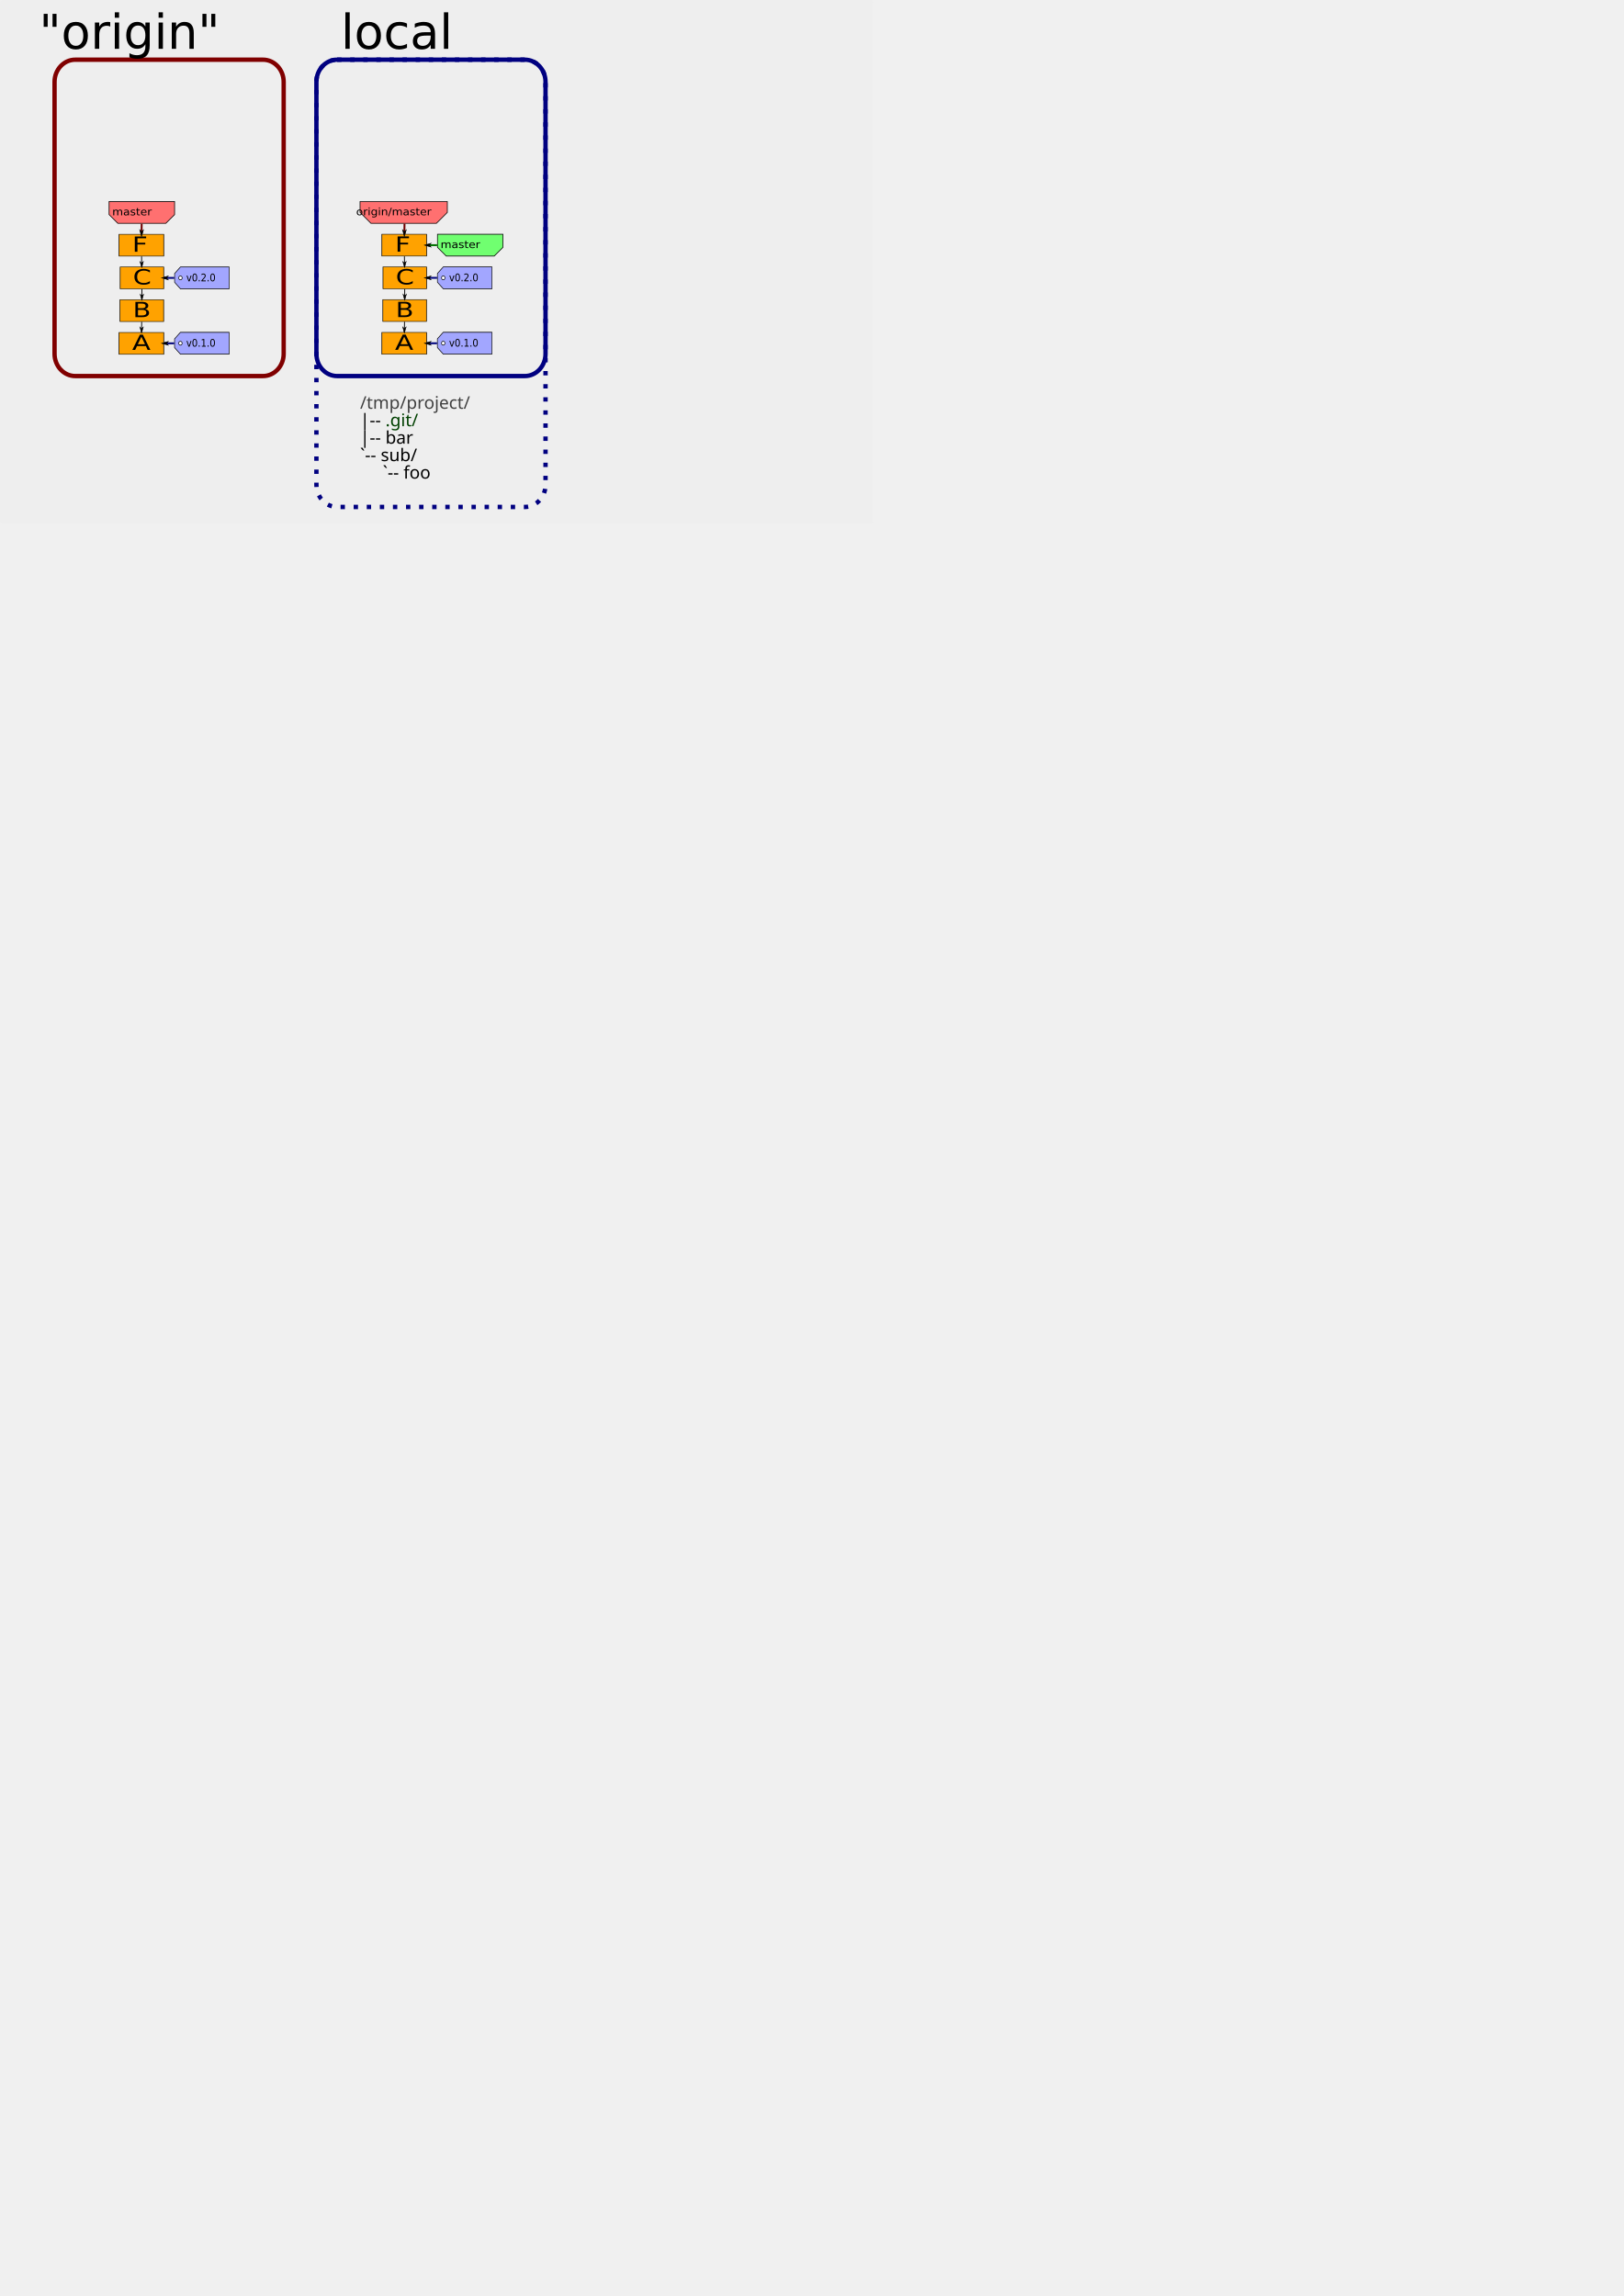
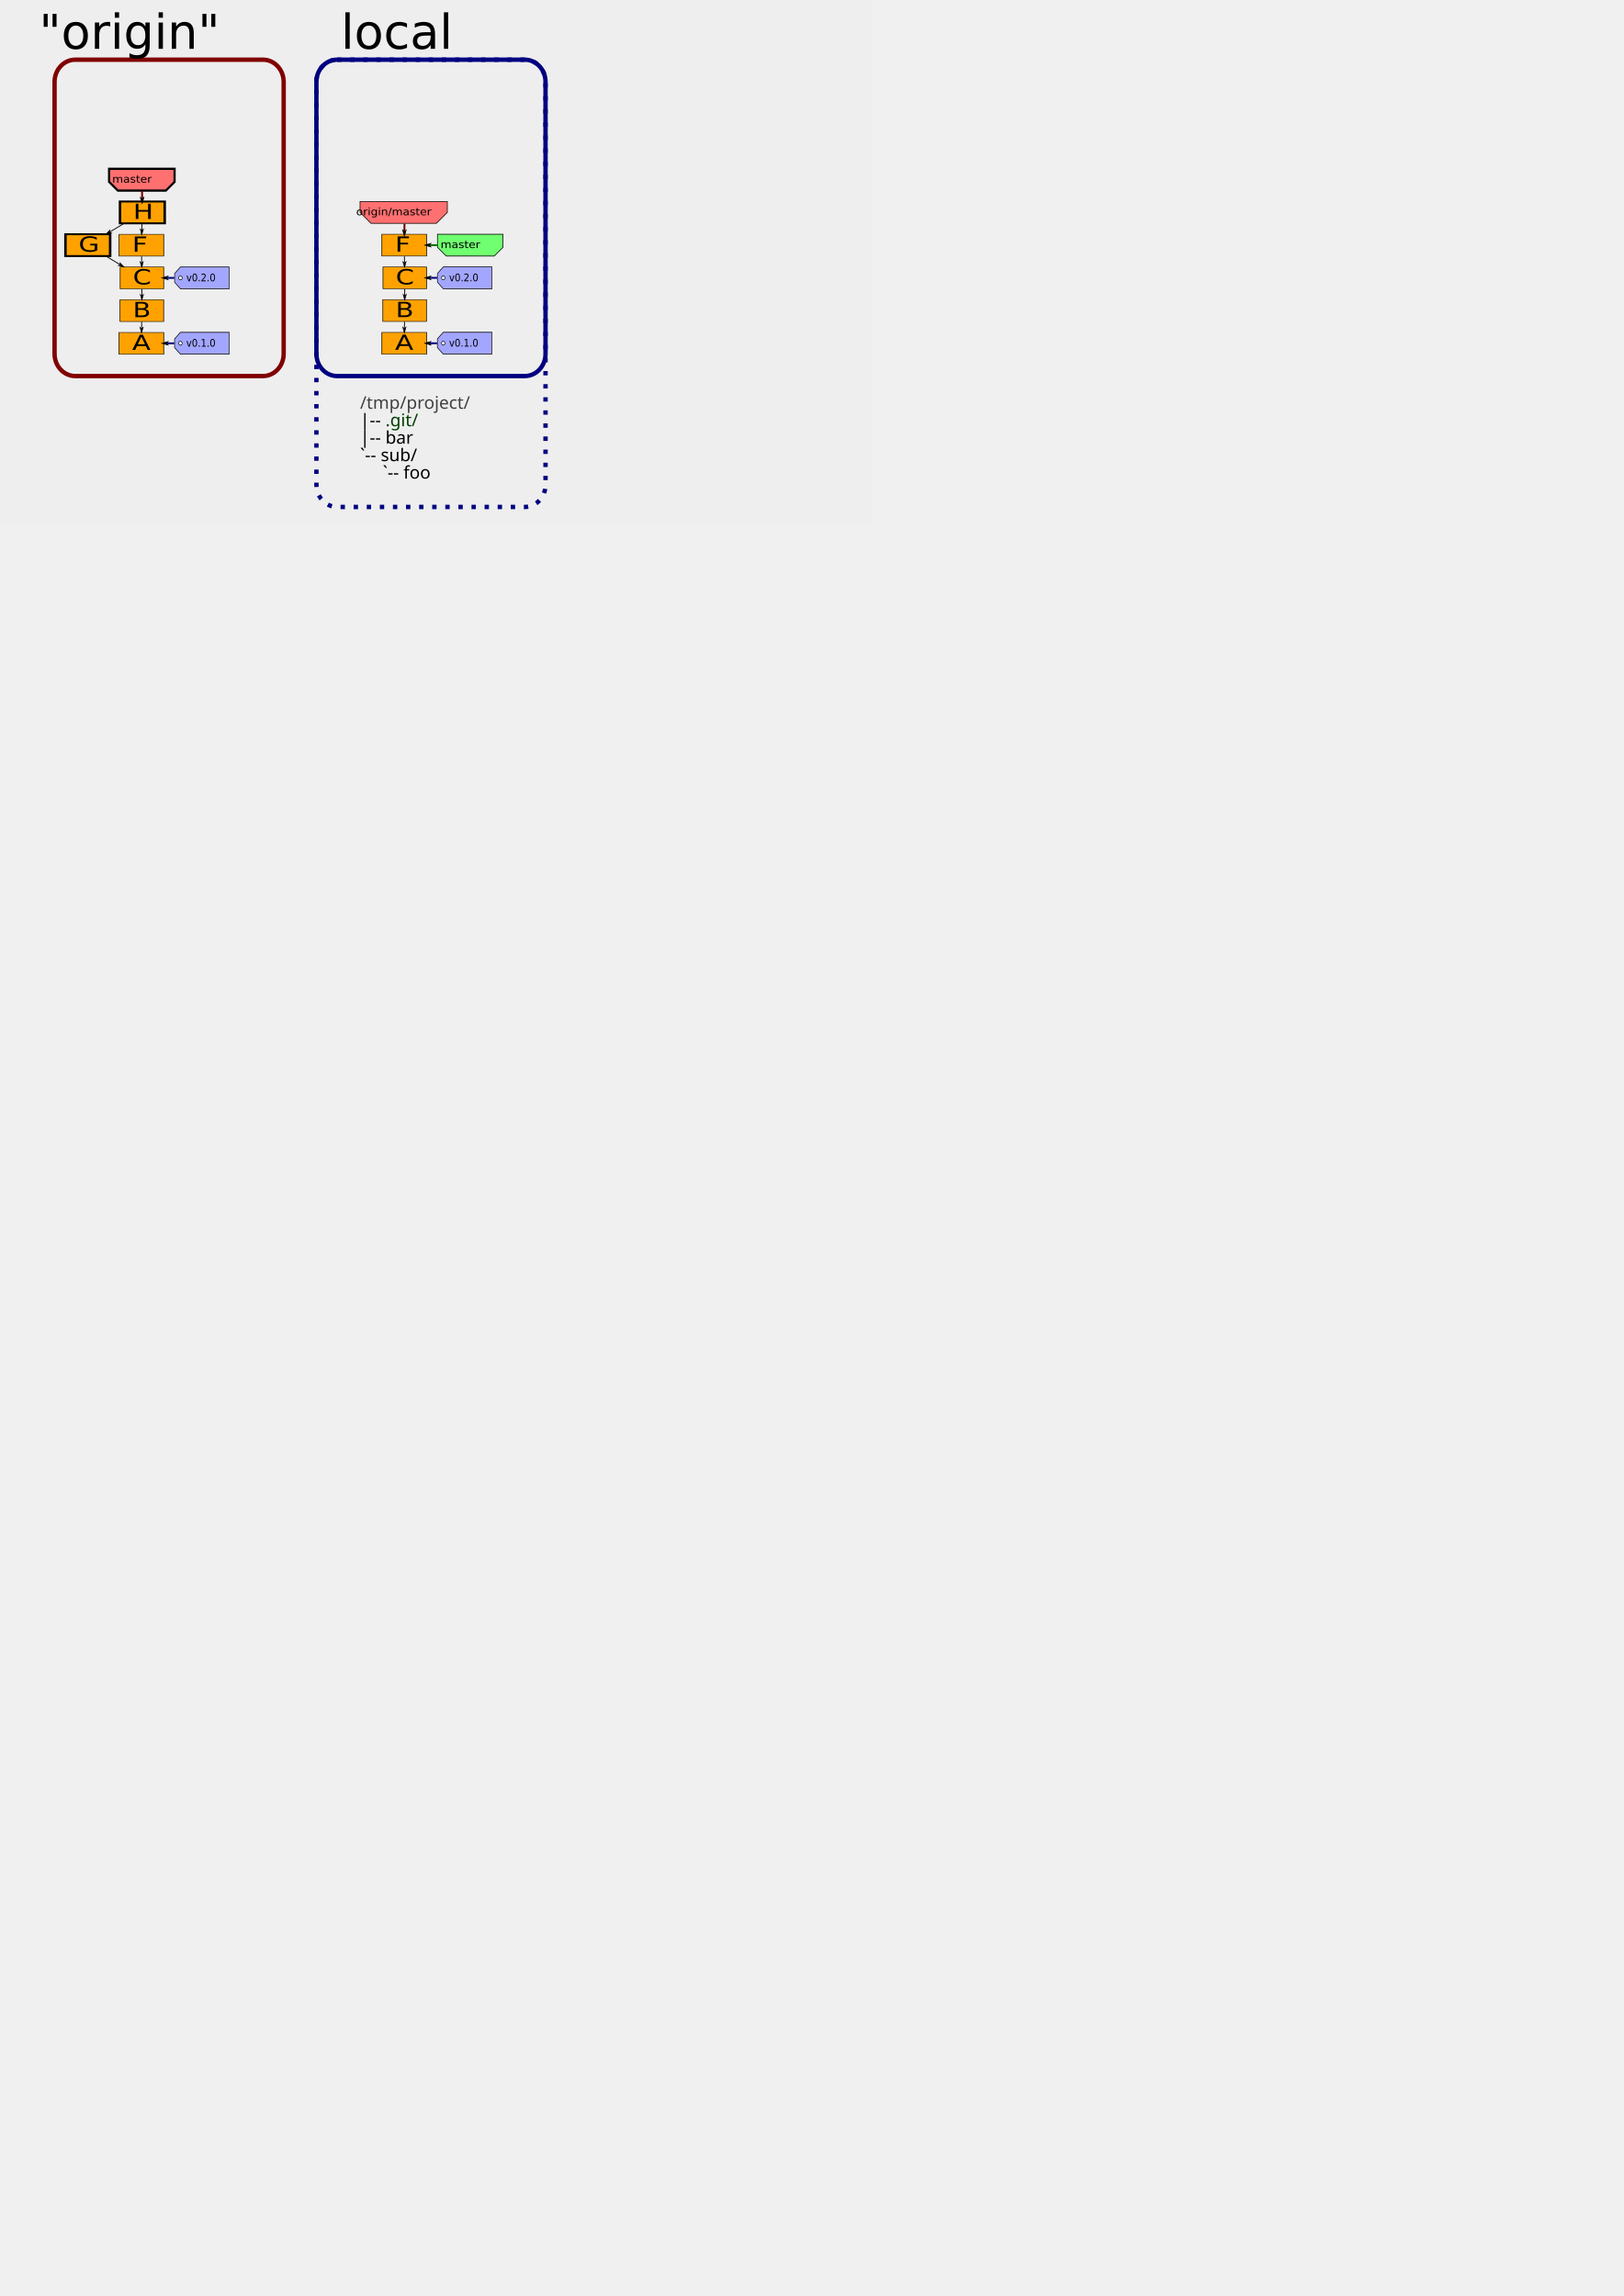
<svg xmlns="http://www.w3.org/2000/svg" width="744.094" height="1052.362" id="svg1317">
  <defs id="defs1319">
    <marker orient="auto" refY="0.0" refX="0.0" id="Arrow1Sstart" style="overflow:visible">
      <path id="path4028" d="M 0.0,0.0 L 5.0,-5.0 L -12.5,0.0 L 5.0,5.0 L 0.0,0.0 z " style="fill-rule:evenodd;stroke:#000000;stroke-width:1.0pt;marker-start:none" transform="scale(0.2) translate(6,0)" />
    </marker>
    <marker orient="auto" refY="0.0" refX="0.0" id="Arrow1Mstart" style="overflow:visible">
      <path id="path4034" d="M 0.0,0.0 L 5.0,-5.0 L -12.5,0.0 L 5.0,5.0 L 0.0,0.0 z " style="fill-rule:evenodd;stroke:#000000;stroke-width:1.0pt;marker-start:none" transform="scale(0.4) translate(10,0)" />
    </marker>
    <marker orient="auto" refY="0.0" refX="0.0" id="Arrow1Send" style="overflow:visible;">
      <path id="path4025" d="M 0.0,0.0 L 5.0,-5.0 L -12.5,0.0 L 5.0,5.0 L 0.0,0.0 z " style="fill-rule:evenodd;stroke:#000000;stroke-width:1.0pt;marker-start:none;" transform="scale(0.2) rotate(180) translate(6,0)" />
    </marker>
    <marker orient="auto" refY="0.0" refX="0.0" id="Arrow2Mend" style="overflow:visible;">
      <path id="path4013" style="font-size:12.0;fill-rule:evenodd;stroke-width:0.625;stroke-linejoin:round;" d="M 8.719,4.034 L -2.207,0.016 L 8.719,-4.002 C 6.973,-1.63 6.983,1.616 8.719,4.034 z " transform="scale(0.6) rotate(180) translate(0,0)" />
    </marker>
    <marker orient="auto" refY="0.0" refX="0.0" id="Arrow1Mend" style="overflow:visible;">
      <path id="path4031" d="M 0.0,0.0 L 5.0,-5.0 L -12.5,0.0 L 5.0,5.0 L 0.0,0.0 z " style="fill-rule:evenodd;stroke:#000000;stroke-width:1.0pt;marker-start:none;" transform="scale(0.4) rotate(180) translate(10,0)" />
    </marker>
    <marker orient="auto" refY="0.0" refX="0.0" id="Arrow2Mstart" style="overflow:visible">
      <path id="path4016" style="font-size:12.0;fill-rule:evenodd;stroke-width:0.625;stroke-linejoin:round" d="M 8.719,4.034 L -2.207,0.016 L 8.719,-4.002 C 6.973,-1.63 6.983,1.616 8.719,4.034 z " transform="scale(0.6) translate(0,0)" />
    </marker>
    <marker orient="auto" refY="0.0" refX="0.0" id="Arrow1Lstart" style="overflow:visible">
      <path id="path4040" d="M 0.0,0.0 L 5.0,-5.0 L -12.5,0.0 L 5.0,5.0 L 0.0,0.0 z " style="fill-rule:evenodd;stroke:#000000;stroke-width:1.0pt;marker-start:none" transform="scale(0.8) translate(12.5,0)" />
    </marker>
  </defs>
  <g id="layer1" style="opacity:1">
    <rect style="fill:#eeeeee;fill-opacity:1;stroke:none;stroke-width:1;stroke-linecap:butt;stroke-linejoin:bevel;stroke-miterlimit:4;stroke-dasharray:none;stroke-dashoffset:0;stroke-opacity:1" id="bg" width="400" height="240" x="0" y="0" rx="1" ry="1" />
    <rect style="opacity:1;fill:none;fill-opacity:1;fill-rule:nonzero;stroke:#800000;stroke-width:2;stroke-linecap:butt;stroke-linejoin:miter;stroke-miterlimit:4;stroke-dasharray:none;stroke-dashoffset:0;stroke-opacity:1" id="rect2948" width="105" height="145" x="25" y="27.362" rx="9.485" ry="10.192" />
    <rect style="fill:black;fill-opacity:0.75;stroke:black;stroke-width:0.5;stroke-linecap:butt;stroke-linejoin:miter;stroke-miterlimit:4;stroke-dasharray:none;stroke-dashoffset:0;stroke-opacity:1" id="rect2855" width="0" height="1" x="217" y="77.362" rx="19.921" ry="1" />
    <g id="g4675" transform="matrix(2.577667,0,0,1.997013,-664.6005,-62.00661)">
      <path id="path4085" d="M 286.941,107.358 L 286.941,112.366 L 278.996,112.366 L 278.996,107.358 L 286.941,107.358 z" style="fill:#ffa200;fill-opacity:1;fill-rule:evenodd;stroke:#000000;stroke-width:0.118;stroke-linecap:butt;stroke-linejoin:miter;stroke-miterlimit:4;stroke-dasharray:none;stroke-opacity:1" />
      <text id="text4093" y="111.362" x="281.329" style="font-size:3.598px;font-style:normal;font-weight:normal;line-height:125%;fill:#000000;fill-opacity:1;stroke:none;stroke-width:1pt;stroke-linecap:butt;stroke-linejoin:miter;stroke-opacity:1;font-family:Bitstream Vera Sans" xml:space="preserve">
        <tspan style="font-size:4.797px;font-style:normal;font-variant:normal;font-weight:normal;font-stretch:normal;text-align:start;line-height:125%;writing-mode:lr-tb;text-anchor:start;font-family:Bitstream Vera Sans" y="111.362" x="281.329" id="tspan4095">A</tspan>
      </text>
    </g>
    <g id="g4195" transform="matrix(0.8928571,0,0,0.9999896,-198.575,44.96471)">
      <path id="path4197" d="M 315,107.362 L 340,107.362 L 340,117.362 L 315,117.362 L 312,114.362 L 312,110.362 L 315,107.362 z" style="fill:#a2a6ff;fill-opacity:1;fill-rule:evenodd;stroke:#000000;stroke-width:0.313;stroke-linecap:butt;stroke-linejoin:miter;stroke-miterlimit:4;stroke-dasharray:none;stroke-opacity:1" />
      <path transform="matrix(0.444444,0,0,0.444444,175,62.42343)" d="M 317,112.362 A 2,2 0 1 1 313,112.362 A 2,2 0 1 1 317,112.362 z" id="path4199" style="fill:#ffffff;fill-opacity:1;stroke:#000000;stroke-width:0.704;stroke-linecap:butt;stroke-linejoin:miter;stroke-miterlimit:4;stroke-dasharray:none;stroke-dashoffset:0;stroke-opacity:1" />
      <text xml:space="preserve" style="font-size:3.598px;font-style:normal;font-weight:normal;line-height:125%;opacity:1;fill:#000000;fill-opacity:1;stroke:none;stroke-width:1pt;stroke-linecap:butt;stroke-linejoin:miter;stroke-opacity:1;font-family:Bitstream Vera Sans" x="318" y="113.922" id="text4201">
        <tspan id="tspan4203" x="318" y="113.922" style="font-size:4.797px;font-style:normal;font-variant:normal;font-weight:normal;font-stretch:normal;text-align:start;line-height:125%;writing-mode:lr-tb;text-anchor:start;font-family:Bitstream Vera Sans">v0.1.0</tspan>
      </text>
    </g>
    <g id="g4680" transform="matrix(2.517724,0,0,1.998096,-647.4337,-77.1557)">
      <path id="path4682" d="M 286.941,107.358 L 286.941,112.366 L 278.996,112.366 L 278.996,107.358 L 286.941,107.358 z" style="fill:#ffa200;fill-opacity:1;fill-rule:evenodd;stroke:#000000;stroke-width:0.118;stroke-linecap:butt;stroke-linejoin:miter;stroke-miterlimit:4;stroke-dasharray:none;stroke-opacity:1" />
      <text id="text4684" y="111.362" x="281.329" style="font-size:3.598px;font-style:normal;font-weight:normal;line-height:125%;fill:#000000;fill-opacity:1;stroke:none;stroke-width:1pt;stroke-linecap:butt;stroke-linejoin:miter;stroke-opacity:1;font-family:Bitstream Vera Sans" xml:space="preserve">
        <tspan style="font-size:4.797px;font-style:normal;font-variant:normal;font-weight:normal;font-stretch:normal;text-align:start;line-height:125%;writing-mode:lr-tb;text-anchor:start;font-family:Bitstream Vera Sans" y="111.362" x="281.329" id="tspan4686">B</tspan>
      </text>
    </g>
    <g id="g4696" transform="matrix(2.511717,0,0,1.999552,-645.6889,-92.30475)">
      <path id="path4698" d="M 286.941,107.358 L 286.941,112.366 L 278.996,112.366 L 278.996,107.358 L 286.941,107.358 z" style="fill:#ffa200;fill-opacity:1;fill-rule:evenodd;stroke:#000000;stroke-width:0.118;stroke-linecap:butt;stroke-linejoin:miter;stroke-miterlimit:4;stroke-dasharray:none;stroke-opacity:1" />
      <text id="text4700" y="111.362" x="281.329" style="font-size:3.598px;font-style:normal;font-weight:normal;line-height:125%;fill:#000000;fill-opacity:1;stroke:none;stroke-width:1pt;stroke-linecap:butt;stroke-linejoin:miter;stroke-opacity:1;font-family:Bitstream Vera Sans" xml:space="preserve">
        <tspan style="font-size:4.797px;font-style:normal;font-variant:normal;font-weight:normal;font-stretch:normal;text-align:start;line-height:125%;writing-mode:lr-tb;text-anchor:start;font-family:Bitstream Vera Sans" y="111.362" x="281.329" id="tspan4702">C</tspan>
      </text>
    </g>
    <g id="g4712" transform="matrix(0.8928453,0,0,1.001435,-198.5533,14.85274)">
      <path id="path4714" d="M 315,107.362 L 340,107.362 L 340,117.362 L 315,117.362 L 312,114.362 L 312,110.362 L 315,107.362 z" style="fill:#a2a6ff;fill-opacity:1;fill-rule:evenodd;stroke:#000000;stroke-width:0.313;stroke-linecap:butt;stroke-linejoin:miter;stroke-miterlimit:4;stroke-dasharray:none;stroke-opacity:1" />
      <path transform="matrix(0.444444,0,0,0.444444,175,62.42343)" d="M 317,112.362 A 2,2 0 1 1 313,112.362 A 2,2 0 1 1 317,112.362 z" id="path4716" style="fill:#ffffff;fill-opacity:1;stroke:#000000;stroke-width:0.704;stroke-linecap:butt;stroke-linejoin:miter;stroke-miterlimit:4;stroke-dasharray:none;stroke-dashoffset:0;stroke-opacity:1" />
      <text xml:space="preserve" style="font-size:3.598px;font-style:normal;font-weight:normal;line-height:125%;opacity:1;fill:#000000;fill-opacity:1;stroke:none;stroke-width:1pt;stroke-linecap:butt;stroke-linejoin:miter;stroke-opacity:1;font-family:Bitstream Vera Sans" x="318" y="113.922" id="text4718">
        <tspan id="tspan4720" x="318" y="113.922" style="font-size:4.797px;font-style:normal;font-variant:normal;font-weight:normal;font-stretch:normal;text-align:start;line-height:125%;writing-mode:lr-tb;text-anchor:start;font-family:Bitstream Vera Sans">v0.2.0</tspan>
      </text>
    </g>
    <g id="g4730" transform="matrix(2.577667,0,0,1.997013,-664.6005,-107.0066)">
      <path id="path4732" d="M 286.941,107.358 L 286.941,112.366 L 278.996,112.366 L 278.996,107.358 L 286.941,107.358 z" style="fill:#ffa200;fill-opacity:1;fill-rule:evenodd;stroke:#000000;stroke-width:0.118;stroke-linecap:butt;stroke-linejoin:miter;stroke-miterlimit:4;stroke-dasharray:none;stroke-opacity:1" />
      <text id="text4734" y="111.362" x="281.329" style="font-size:3.598px;font-style:normal;font-weight:normal;line-height:125%;fill:#000000;fill-opacity:1;stroke:none;stroke-width:1pt;stroke-linecap:butt;stroke-linejoin:miter;stroke-opacity:1;font-family:Bitstream Vera Sans" xml:space="preserve">
        <tspan style="font-size:4.797px;font-style:normal;font-variant:normal;font-weight:normal;font-stretch:normal;text-align:start;line-height:125%;writing-mode:lr-tb;text-anchor:start;font-family:Bitstream Vera Sans" y="111.362" x="281.329" id="tspan4736">F</tspan>
      </text>
    </g>
    <path style="fill:none;fill-opacity:0.75;fill-rule:evenodd;stroke:#000000;stroke-width:0.393;stroke-linecap:butt;stroke-linejoin:miter;marker-start:url(#Arrow1Mstart);marker-end:none;stroke-miterlimit:4;stroke-dasharray:none;stroke-opacity:1" d="M 64.868,152.265 L 64.934,147.487" id="path4742" />
    <path style="fill:none;fill-opacity:0.75;fill-rule:evenodd;stroke:#000000;stroke-width:0.393;stroke-linecap:butt;stroke-linejoin:miter;marker-start:url(#Arrow1Mstart);marker-end:none;stroke-miterlimit:4;stroke-dasharray:none;stroke-opacity:1" d="M 65.019,137.232 L 65.033,132.502" id="path4744" />
    <path style="fill:none;fill-opacity:0.75;fill-rule:evenodd;stroke:#00047c;stroke-width:0.864;stroke-linecap:butt;stroke-linejoin:miter;marker-start:url(#Arrow1Sstart);marker-end:none;stroke-miterlimit:4;stroke-dasharray:none;stroke-opacity:1" d="M 75.199,157.366 L 79.857,157.355" id="path4748" />
    <path style="fill:none;fill-opacity:0.75;fill-rule:evenodd;stroke:#00047c;stroke-width:0.864;stroke-linecap:butt;stroke-linejoin:miter;marker-start:url(#Arrow1Sstart);marker-end:none;stroke-miterlimit:4;stroke-dasharray:none;stroke-opacity:1" d="M 75.183,127.373 L 79.875,127.374" id="path4750" />
    <path style="fill:none;fill-opacity:0.75;fill-rule:evenodd;stroke:#000000;stroke-width:0.393;stroke-linecap:butt;stroke-linejoin:miter;marker-start:url(#Arrow1Mstart);marker-end:none;stroke-miterlimit:4;stroke-dasharray:none;stroke-opacity:1" d="M 64.963,122.239 L 64.884,117.514" id="path4752" />
-     <g id="g4779" transform="matrix(2.000399,0,0,2,-600.1307,-32.36218)">
-       <path id="path4781" d="M 325,62.362 L 325,65.362 L 327,67.362 L 338,67.362 L 340,65.362 L 340,62.362 L 325,62.362 z" style="fill:#ff7070;fill-opacity:1;fill-rule:evenodd;stroke:#000000;stroke-width:0.161;stroke-linecap:butt;stroke-linejoin:miter;stroke-miterlimit:4;stroke-dasharray:none;stroke-opacity:1" />
+     <g id="g4779" transform="matrix(2.000399,0,0,2,-600.1296,-47.36218)">
+       <path id="path4781" d="M 325,62.362 L 325,65.362 L 327,67.362 L 338,67.362 L 340,65.362 L 340,62.362 L 325,62.362 z" style="fill:#ff7070;fill-opacity:1;fill-rule:evenodd;stroke:#000000;stroke-width:0.5;stroke-linecap:butt;stroke-linejoin:miter;stroke-miterlimit:4;stroke-dasharray:none;stroke-opacity:1" />
      <text id="text4783" y="68.436" x="318.268" style="font-size:1.845px;font-style:normal;font-weight:normal;text-align:center;line-height:125%;text-anchor:middle;opacity:1;fill:#000000;fill-opacity:1;stroke:none;stroke-width:1pt;stroke-linecap:butt;stroke-linejoin:miter;stroke-opacity:1;font-family:Bitstream Vera Sans" xml:space="preserve" transform="scale(1.044355,0.9575289)">
        <tspan style="font-size:2.461px;font-style:normal;font-variant:normal;font-weight:normal;font-stretch:normal;text-align:center;line-height:125%;writing-mode:lr-tb;text-anchor:middle;font-family:Bitstream Vera Sans" y="68.436" x="318.268" id="tspan4785">master</tspan>
      </text>
    </g>
-     <path style="fill:none;fill-opacity:0.75;fill-rule:evenodd;stroke:#710000;stroke-width:0.864;stroke-linecap:butt;stroke-linejoin:miter;marker-start:url(#Arrow1Sstart);marker-end:none;stroke-miterlimit:4;stroke-dasharray:none;stroke-opacity:1;display:inline" d="M 64.868,107.265 L 64.932,102.523" id="path4803" />
    <rect style="opacity:1;fill:none;fill-opacity:1;fill-rule:nonzero;stroke:#000080;stroke-width:2;stroke-linecap:butt;stroke-linejoin:miter;stroke-miterlimit:4;stroke-dasharray:none;stroke-dashoffset:0;stroke-opacity:1" id="rect3927" width="105" height="145" x="145" y="27.362" rx="9.485" ry="10.192" />
    <text xml:space="preserve" style="font-size:22px;font-style:normal;font-weight:normal;text-align:center;line-height:100%;writing-mode:lr-tb;text-anchor:middle;fill:#000000;fill-opacity:1;stroke:none;stroke-width:1pt;stroke-linecap:butt;stroke-linejoin:miter;stroke-opacity:1;font-family:Bitstream Vera Sans" x="76.829" y="22.362" id="text4074">
      <tspan id="tspan4076" x="76.829" y="22.362">"origin"</tspan>
    </text>
    <text xml:space="preserve" style="font-size:22px;font-style:normal;font-weight:normal;text-align:center;line-height:100%;writing-mode:lr-tb;text-anchor:middle;fill:#000000;fill-opacity:1;stroke:none;stroke-width:1pt;stroke-linecap:butt;stroke-linejoin:miter;stroke-opacity:1;font-family:Bitstream Vera Sans" x="199.323" y="22.362" id="text4078">
      <tspan id="tspan4080" x="199.323" y="22.362">local</tspan>
    </text>
    <text xml:space="preserve" style="font-size:22px;font-style:normal;font-weight:normal;text-align:start;line-height:100%;writing-mode:lr-tb;text-anchor:start;fill:#000000;fill-opacity:1;stroke:none;stroke-width:1pt;stroke-linecap:butt;stroke-linejoin:miter;stroke-opacity:1;font-family:Bitstream Vera Sans" x="95.25" y="143.612" id="text3330">
      <tspan id="tspan3332" x="95.25" y="143.612" />
    </text>
    <g style="opacity:1" id="g4983" transform="matrix(2.577667,0,0,1.997013,-544.1596,-62.03396)">
      <path id="path4985" d="M 286.941,107.358 L 286.941,112.366 L 278.996,112.366 L 278.996,107.358 L 286.941,107.358 z" style="fill:#ffa200;fill-opacity:1;fill-rule:evenodd;stroke:#000000;stroke-width:0.118;stroke-linecap:butt;stroke-linejoin:miter;stroke-miterlimit:4;stroke-dasharray:none;stroke-opacity:1" />
      <text id="text4987" y="111.362" x="281.329" style="font-size:3.598px;font-style:normal;font-weight:normal;line-height:125%;fill:#000000;fill-opacity:1;stroke:none;stroke-width:1pt;stroke-linecap:butt;stroke-linejoin:miter;stroke-opacity:1;font-family:Bitstream Vera Sans" xml:space="preserve">
        <tspan style="font-size:4.797px;font-style:normal;font-variant:normal;font-weight:normal;font-stretch:normal;text-align:start;line-height:125%;writing-mode:lr-tb;text-anchor:start;font-family:Bitstream Vera Sans" y="111.362" x="281.329" id="tspan4989">A</tspan>
      </text>
    </g>
    <g style="opacity:1" id="g4991" transform="matrix(0.8928571,0,0,0.9999896,-78.13399,44.93736)">
      <path id="path4993" d="M 315,107.362 L 340,107.362 L 340,117.362 L 315,117.362 L 312,114.362 L 312,110.362 L 315,107.362 z" style="fill:#a2a6ff;fill-opacity:1;fill-rule:evenodd;stroke:#000000;stroke-width:0.313;stroke-linecap:butt;stroke-linejoin:miter;stroke-miterlimit:4;stroke-dasharray:none;stroke-opacity:1" />
      <path transform="matrix(0.444444,0,0,0.444444,175,62.42343)" d="M 317,112.362 A 2,2 0 1 1 313,112.362 A 2,2 0 1 1 317,112.362 z" id="path4995" style="fill:#ffffff;fill-opacity:1;stroke:#000000;stroke-width:0.704;stroke-linecap:butt;stroke-linejoin:miter;stroke-miterlimit:4;stroke-dasharray:none;stroke-dashoffset:0;stroke-opacity:1" />
      <text xml:space="preserve" style="font-size:3.598px;font-style:normal;font-weight:normal;line-height:125%;opacity:1;fill:#000000;fill-opacity:1;stroke:none;stroke-width:1pt;stroke-linecap:butt;stroke-linejoin:miter;stroke-opacity:1;font-family:Bitstream Vera Sans" x="318" y="113.922" id="text4997">
        <tspan id="tspan4999" x="318" y="113.922" style="font-size:4.797px;font-style:normal;font-variant:normal;font-weight:normal;font-stretch:normal;text-align:start;line-height:125%;writing-mode:lr-tb;text-anchor:start;font-family:Bitstream Vera Sans">v0.1.0</tspan>
      </text>
    </g>
    <g style="opacity:1" id="g5001" transform="matrix(2.517724,0,0,1.998096,-526.9927,-77.18305)">
      <path id="path5003" d="M 286.941,107.358 L 286.941,112.366 L 278.996,112.366 L 278.996,107.358 L 286.941,107.358 z" style="fill:#ffa200;fill-opacity:1;fill-rule:evenodd;stroke:#000000;stroke-width:0.118;stroke-linecap:butt;stroke-linejoin:miter;stroke-miterlimit:4;stroke-dasharray:none;stroke-opacity:1" />
      <text id="text5005" y="111.362" x="281.329" style="font-size:3.598px;font-style:normal;font-weight:normal;line-height:125%;fill:#000000;fill-opacity:1;stroke:none;stroke-width:1pt;stroke-linecap:butt;stroke-linejoin:miter;stroke-opacity:1;font-family:Bitstream Vera Sans" xml:space="preserve">
        <tspan style="font-size:4.797px;font-style:normal;font-variant:normal;font-weight:normal;font-stretch:normal;text-align:start;line-height:125%;writing-mode:lr-tb;text-anchor:start;font-family:Bitstream Vera Sans" y="111.362" x="281.329" id="tspan5007">B</tspan>
      </text>
    </g>
    <g style="opacity:1" id="g5009" transform="matrix(2.511717,0,0,1.999552,-525.2479,-92.3321)">
      <path id="path5011" d="M 286.941,107.358 L 286.941,112.366 L 278.996,112.366 L 278.996,107.358 L 286.941,107.358 z" style="fill:#ffa200;fill-opacity:1;fill-rule:evenodd;stroke:#000000;stroke-width:0.118;stroke-linecap:butt;stroke-linejoin:miter;stroke-miterlimit:4;stroke-dasharray:none;stroke-opacity:1" />
      <text id="text5013" y="111.362" x="281.329" style="font-size:3.598px;font-style:normal;font-weight:normal;line-height:125%;fill:#000000;fill-opacity:1;stroke:none;stroke-width:1pt;stroke-linecap:butt;stroke-linejoin:miter;stroke-opacity:1;font-family:Bitstream Vera Sans" xml:space="preserve">
        <tspan style="font-size:4.797px;font-style:normal;font-variant:normal;font-weight:normal;font-stretch:normal;text-align:start;line-height:125%;writing-mode:lr-tb;text-anchor:start;font-family:Bitstream Vera Sans" y="111.362" x="281.329" id="tspan5015">C</tspan>
      </text>
    </g>
    <g style="opacity:1" id="g5017" transform="matrix(0.8928453,0,0,1.001435,-78.11232,14.82539)">
      <path id="path5019" d="M 315,107.362 L 340,107.362 L 340,117.362 L 315,117.362 L 312,114.362 L 312,110.362 L 315,107.362 z" style="fill:#a2a6ff;fill-opacity:1;fill-rule:evenodd;stroke:#000000;stroke-width:0.313;stroke-linecap:butt;stroke-linejoin:miter;stroke-miterlimit:4;stroke-dasharray:none;stroke-opacity:1" />
      <path transform="matrix(0.444444,0,0,0.444444,175,62.42343)" d="M 317,112.362 A 2,2 0 1 1 313,112.362 A 2,2 0 1 1 317,112.362 z" id="path5021" style="fill:#ffffff;fill-opacity:1;stroke:#000000;stroke-width:0.704;stroke-linecap:butt;stroke-linejoin:miter;stroke-miterlimit:4;stroke-dasharray:none;stroke-dashoffset:0;stroke-opacity:1" />
      <text xml:space="preserve" style="font-size:3.598px;font-style:normal;font-weight:normal;line-height:125%;opacity:1;fill:#000000;fill-opacity:1;stroke:none;stroke-width:1pt;stroke-linecap:butt;stroke-linejoin:miter;stroke-opacity:1;font-family:Bitstream Vera Sans" x="318" y="113.922" id="text5023">
        <tspan id="tspan5025" x="318" y="113.922" style="font-size:4.797px;font-style:normal;font-variant:normal;font-weight:normal;font-stretch:normal;text-align:start;line-height:125%;writing-mode:lr-tb;text-anchor:start;font-family:Bitstream Vera Sans">v0.2.0</tspan>
      </text>
    </g>
    <g style="opacity:1" id="g5027" transform="matrix(2.577667,0,0,1.997013,-544.1596,-107.034)">
      <path id="path5029" d="M 286.941,107.358 L 286.941,112.366 L 278.996,112.366 L 278.996,107.358 L 286.941,107.358 z" style="fill:#ffa200;fill-opacity:1;fill-rule:evenodd;stroke:#000000;stroke-width:0.118;stroke-linecap:butt;stroke-linejoin:miter;stroke-miterlimit:4;stroke-dasharray:none;stroke-opacity:1" />
      <text id="text5031" y="111.362" x="281.329" style="font-size:3.598px;font-style:normal;font-weight:normal;line-height:125%;fill:#000000;fill-opacity:1;stroke:none;stroke-width:1pt;stroke-linecap:butt;stroke-linejoin:miter;stroke-opacity:1;font-family:Bitstream Vera Sans" xml:space="preserve">
        <tspan style="font-size:4.797px;font-style:normal;font-variant:normal;font-weight:normal;font-stretch:normal;text-align:start;line-height:125%;writing-mode:lr-tb;text-anchor:start;font-family:Bitstream Vera Sans" y="111.362" x="281.329" id="tspan5033">F</tspan>
      </text>
    </g>
    <path style="opacity:1;fill:none;fill-opacity:0.75;fill-rule:evenodd;stroke:#000000;stroke-width:0.393;stroke-linecap:butt;stroke-linejoin:miter;marker-start:url(#Arrow1Mstart);marker-end:none;stroke-miterlimit:4;stroke-dasharray:none;stroke-opacity:1" d="M 185.309,152.237 L 185.375,147.46" id="path5035" />
    <path style="opacity:1;fill:none;fill-opacity:0.75;fill-rule:evenodd;stroke:#000000;stroke-width:0.393;stroke-linecap:butt;stroke-linejoin:miter;marker-start:url(#Arrow1Mstart);marker-end:none;stroke-miterlimit:4;stroke-dasharray:none;stroke-opacity:1" d="M 185.46,137.205 L 185.474,132.474" id="path5037" />
    <path style="opacity:1;fill:none;fill-opacity:0.75;fill-rule:evenodd;stroke:#00047c;stroke-width:0.864;stroke-linecap:butt;stroke-linejoin:miter;marker-start:url(#Arrow1Sstart);marker-end:none;stroke-miterlimit:4;stroke-dasharray:none;stroke-opacity:1" d="M 195.64,157.338 L 200.298,157.327" id="path5039" />
    <path style="opacity:1;fill:none;fill-opacity:0.75;fill-rule:evenodd;stroke:#00047c;stroke-width:0.864;stroke-linecap:butt;stroke-linejoin:miter;marker-start:url(#Arrow1Sstart);marker-end:none;stroke-miterlimit:4;stroke-dasharray:none;stroke-opacity:1" d="M 195.624,127.345 L 200.316,127.346" id="path5041" />
    <path style="opacity:1;fill:none;fill-opacity:0.75;fill-rule:evenodd;stroke:#000000;stroke-width:0.393;stroke-linecap:butt;stroke-linejoin:miter;marker-start:url(#Arrow1Mstart);marker-end:none;stroke-miterlimit:4;stroke-dasharray:none;stroke-opacity:1" d="M 185.404,122.212 L 185.325,117.487" id="path5043" />
    <g style="opacity:1" id="g5045" transform="matrix(2.000399,0,0,2,-480.169,-32.38953)">
      <path id="path5047" d="M 322.52,62.376 L 322.52,64.876 L 325.02,67.376 L 340.017,67.376 L 342.516,64.876 L 342.516,62.376 L 322.52,62.376 z" style="fill:#ff7070;fill-opacity:1;fill-rule:evenodd;stroke:#000000;stroke-width:0.161;stroke-linecap:butt;stroke-linejoin:miter;stroke-miterlimit:4;stroke-dasharray:none;stroke-opacity:1" />
      <text id="text5049" y="68.436" x="318.268" style="font-size:1.845px;font-style:normal;font-weight:normal;text-align:center;line-height:125%;text-anchor:middle;opacity:1;fill:#000000;fill-opacity:1;stroke:none;stroke-width:1pt;stroke-linecap:butt;stroke-linejoin:miter;stroke-opacity:1;font-family:Bitstream Vera Sans" xml:space="preserve" transform="scale(1.044355,0.9575289)">
        <tspan style="font-size:2.461px;font-style:normal;font-variant:normal;font-weight:normal;font-stretch:normal;text-align:center;line-height:125%;writing-mode:lr-tb;text-anchor:middle;font-family:Bitstream Vera Sans" y="68.436" x="318.268" id="tspan5051">origin/master</tspan>
      </text>
    </g>
    <path style="opacity:1;fill:none;fill-opacity:0.75;fill-rule:evenodd;stroke:#710000;stroke-width:0.864;stroke-linecap:butt;stroke-linejoin:miter;marker-start:url(#Arrow1Sstart);marker-end:none;stroke-miterlimit:4;stroke-dasharray:none;stroke-opacity:1;display:inline" d="M 185.309,107.237 L 185.373,102.496" id="path5053" />
    <g style="opacity:1" id="g5055" transform="matrix(2.000399,0,0,2,-449.6504,-17.36218)">
      <path id="path5057" d="M 325,62.362 L 325,65.362 L 327,67.362 L 338,67.362 L 340,65.362 L 340,62.362 L 325,62.362 z" style="fill:#70ff70;fill-opacity:1;fill-rule:evenodd;stroke:#000000;stroke-width:0.161;stroke-linecap:butt;stroke-linejoin:miter;stroke-miterlimit:4;stroke-dasharray:none;stroke-opacity:1" />
      <text id="text5059" y="68.436" x="318.268" style="font-size:1.845px;font-style:normal;font-weight:normal;text-align:center;line-height:125%;text-anchor:middle;opacity:1;fill:#000000;fill-opacity:1;stroke:none;stroke-width:1pt;stroke-linecap:butt;stroke-linejoin:miter;stroke-opacity:1;font-family:Bitstream Vera Sans" xml:space="preserve" transform="scale(1.044355,0.9575289)">
        <tspan style="font-size:2.461px;font-style:normal;font-variant:normal;font-weight:normal;font-stretch:normal;text-align:center;line-height:125%;writing-mode:lr-tb;text-anchor:middle;font-family:Bitstream Vera Sans" y="68.436" x="318.268" id="tspan5061">master</tspan>
      </text>
    </g>
    <path style="opacity:1;fill:none;fill-opacity:0.75;fill-rule:evenodd;stroke:#007100;stroke-width:0.864;stroke-linecap:butt;stroke-linejoin:miter;marker-start:url(#Arrow1Sstart);marker-end:none;stroke-miterlimit:4;stroke-dasharray:none;stroke-opacity:1;display:inline" d="M 195.64,112.362 L 200.318,112.362" id="path5063" />
    <rect style="opacity:1;fill:none;fill-opacity:1;fill-rule:nonzero;stroke:#000080;stroke-width:2;stroke-linecap:butt;stroke-linejoin:miter;stroke-miterlimit:4;stroke-dasharray:2, 4;stroke-dashoffset:0;stroke-opacity:1" id="rect5065" width="105" height="205" x="145" y="27.362" rx="9.485" ry="10.192" />
    <text xml:space="preserve" style="font-size:8px;font-style:normal;font-variant:normal;font-weight:normal;font-stretch:normal;text-align:start;line-height:100%;writing-mode:lr-tb;text-anchor:start;opacity:1;fill:#000000;fill-opacity:1;stroke:none;stroke-width:1pt;stroke-linecap:butt;stroke-linejoin:miter;stroke-opacity:1;font-family:Sans;-inkscape-font-specification:Sans" x="165" y="187.362" id="text4174">
      <tspan id="tspan4206" x="165" y="187.362" style="fill:#404040;fill-opacity:1">/tmp/project/</tspan>
      <tspan id="tspan4208" x="165" y="195.362">|-- <tspan style="fill:#004000;fill-opacity:1" id="tspan5200">.git/</tspan>
      </tspan>
      <tspan id="tspan4210" x="165" y="203.362">|-- bar</tspan>
      <tspan id="tspan4214" x="165" y="211.362">`-- sub/</tspan>
      <tspan id="tspan4216" x="165" y="219.362">     `-- foo</tspan>
      <tspan id="tspan4218" x="165" y="227.362" />
    </text>
+     <g style="opacity:1" id="g5686" transform="matrix(2.577667,0,0,1.997013,-689.1596,-107.034)">
+       <path id="path5688" d="M 286.941,107.358 L 286.941,112.366 L 278.996,112.366 L 278.996,107.358 L 286.941,107.358 z" style="fill:#ffa200;fill-opacity:1;fill-rule:evenodd;stroke:#000000;stroke-width:0.441;stroke-linecap:butt;stroke-linejoin:miter;stroke-miterlimit:4;stroke-dasharray:none;stroke-opacity:1" />
+       <text id="text5690" y="111.362" x="281.329" style="font-size:3.598px;font-style:normal;font-weight:normal;line-height:125%;fill:#000000;fill-opacity:1;stroke:none;stroke-width:1pt;stroke-linecap:butt;stroke-linejoin:miter;stroke-opacity:1;font-family:Bitstream Vera Sans" xml:space="preserve">
+         <tspan style="font-size:4.797px;font-style:normal;font-variant:normal;font-weight:normal;font-stretch:normal;text-align:start;line-height:125%;writing-mode:lr-tb;text-anchor:start;font-family:Bitstream Vera Sans" y="111.362" x="281.329" id="tspan5692">G</tspan>
+       </text>
+     </g>
+     <g style="opacity:1" id="g5694" transform="matrix(2.577667,0,0,1.997013,-664.1596,-122.034)">
+       <path id="path5696" d="M 286.941,107.358 L 286.941,112.366 L 278.996,112.366 L 278.996,107.358 L 286.941,107.358 z" style="fill:#ffa200;fill-opacity:1;fill-rule:evenodd;stroke:#000000;stroke-width:0.441;stroke-linecap:butt;stroke-linejoin:miter;stroke-miterlimit:4;stroke-dasharray:none;stroke-opacity:1" />
+       <text id="text5698" y="111.362" x="281.329" style="font-size:3.598px;font-style:normal;font-weight:normal;line-height:125%;fill:#000000;fill-opacity:1;stroke:none;stroke-width:1pt;stroke-linecap:butt;stroke-linejoin:miter;stroke-opacity:1;font-family:Bitstream Vera Sans" xml:space="preserve">
+         <tspan style="font-size:4.797px;font-style:normal;font-variant:normal;font-weight:normal;font-stretch:normal;text-align:start;line-height:125%;writing-mode:lr-tb;text-anchor:start;font-family:Bitstream Vera Sans" y="111.362" x="281.329" id="tspan5700">H</tspan>
+       </text>
+     </g>
+     <path style="fill:none;fill-opacity:0.75;fill-rule:evenodd;stroke:#710000;stroke-width:0.864;stroke-linecap:butt;stroke-linejoin:miter;marker-start:url(#Arrow1Sstart);marker-end:none;stroke-miterlimit:4;stroke-dasharray:none;stroke-opacity:1;display:inline" d="M 65.159,92.237 L 65.084,87.523" id="path4803" />
+     <path style="opacity:1;fill:none;fill-opacity:0.75;fill-rule:evenodd;stroke:#000000;stroke-width:0.393;stroke-linecap:butt;stroke-linejoin:miter;marker-start:url(#Arrow1Mstart);marker-end:none;stroke-miterlimit:4;stroke-dasharray:none;stroke-opacity:1;display:inline" d="M 56.566,122.239 L 48.711,117.487" id="path5702" />
+     <path style="opacity:1;fill:none;fill-opacity:0.75;fill-rule:evenodd;stroke:#000000;stroke-width:0.393;stroke-linecap:butt;stroke-linejoin:miter;marker-start:url(#Arrow1Mstart);marker-end:none;stroke-miterlimit:4;stroke-dasharray:none;stroke-opacity:1;display:inline" d="M 64.949,107.265 L 65.089,102.487" id="path5704" />
+     <path style="opacity:1;fill:none;fill-opacity:0.75;fill-rule:evenodd;stroke:#000000;stroke-width:0.393;stroke-linecap:butt;stroke-linejoin:miter;marker-start:url(#Arrow1Mstart);marker-end:none;stroke-miterlimit:4;stroke-dasharray:none;stroke-opacity:1;display:inline" d="M 48.781,107.237 L 56.698,102.487" id="path5706" />
  </g>
</svg>
